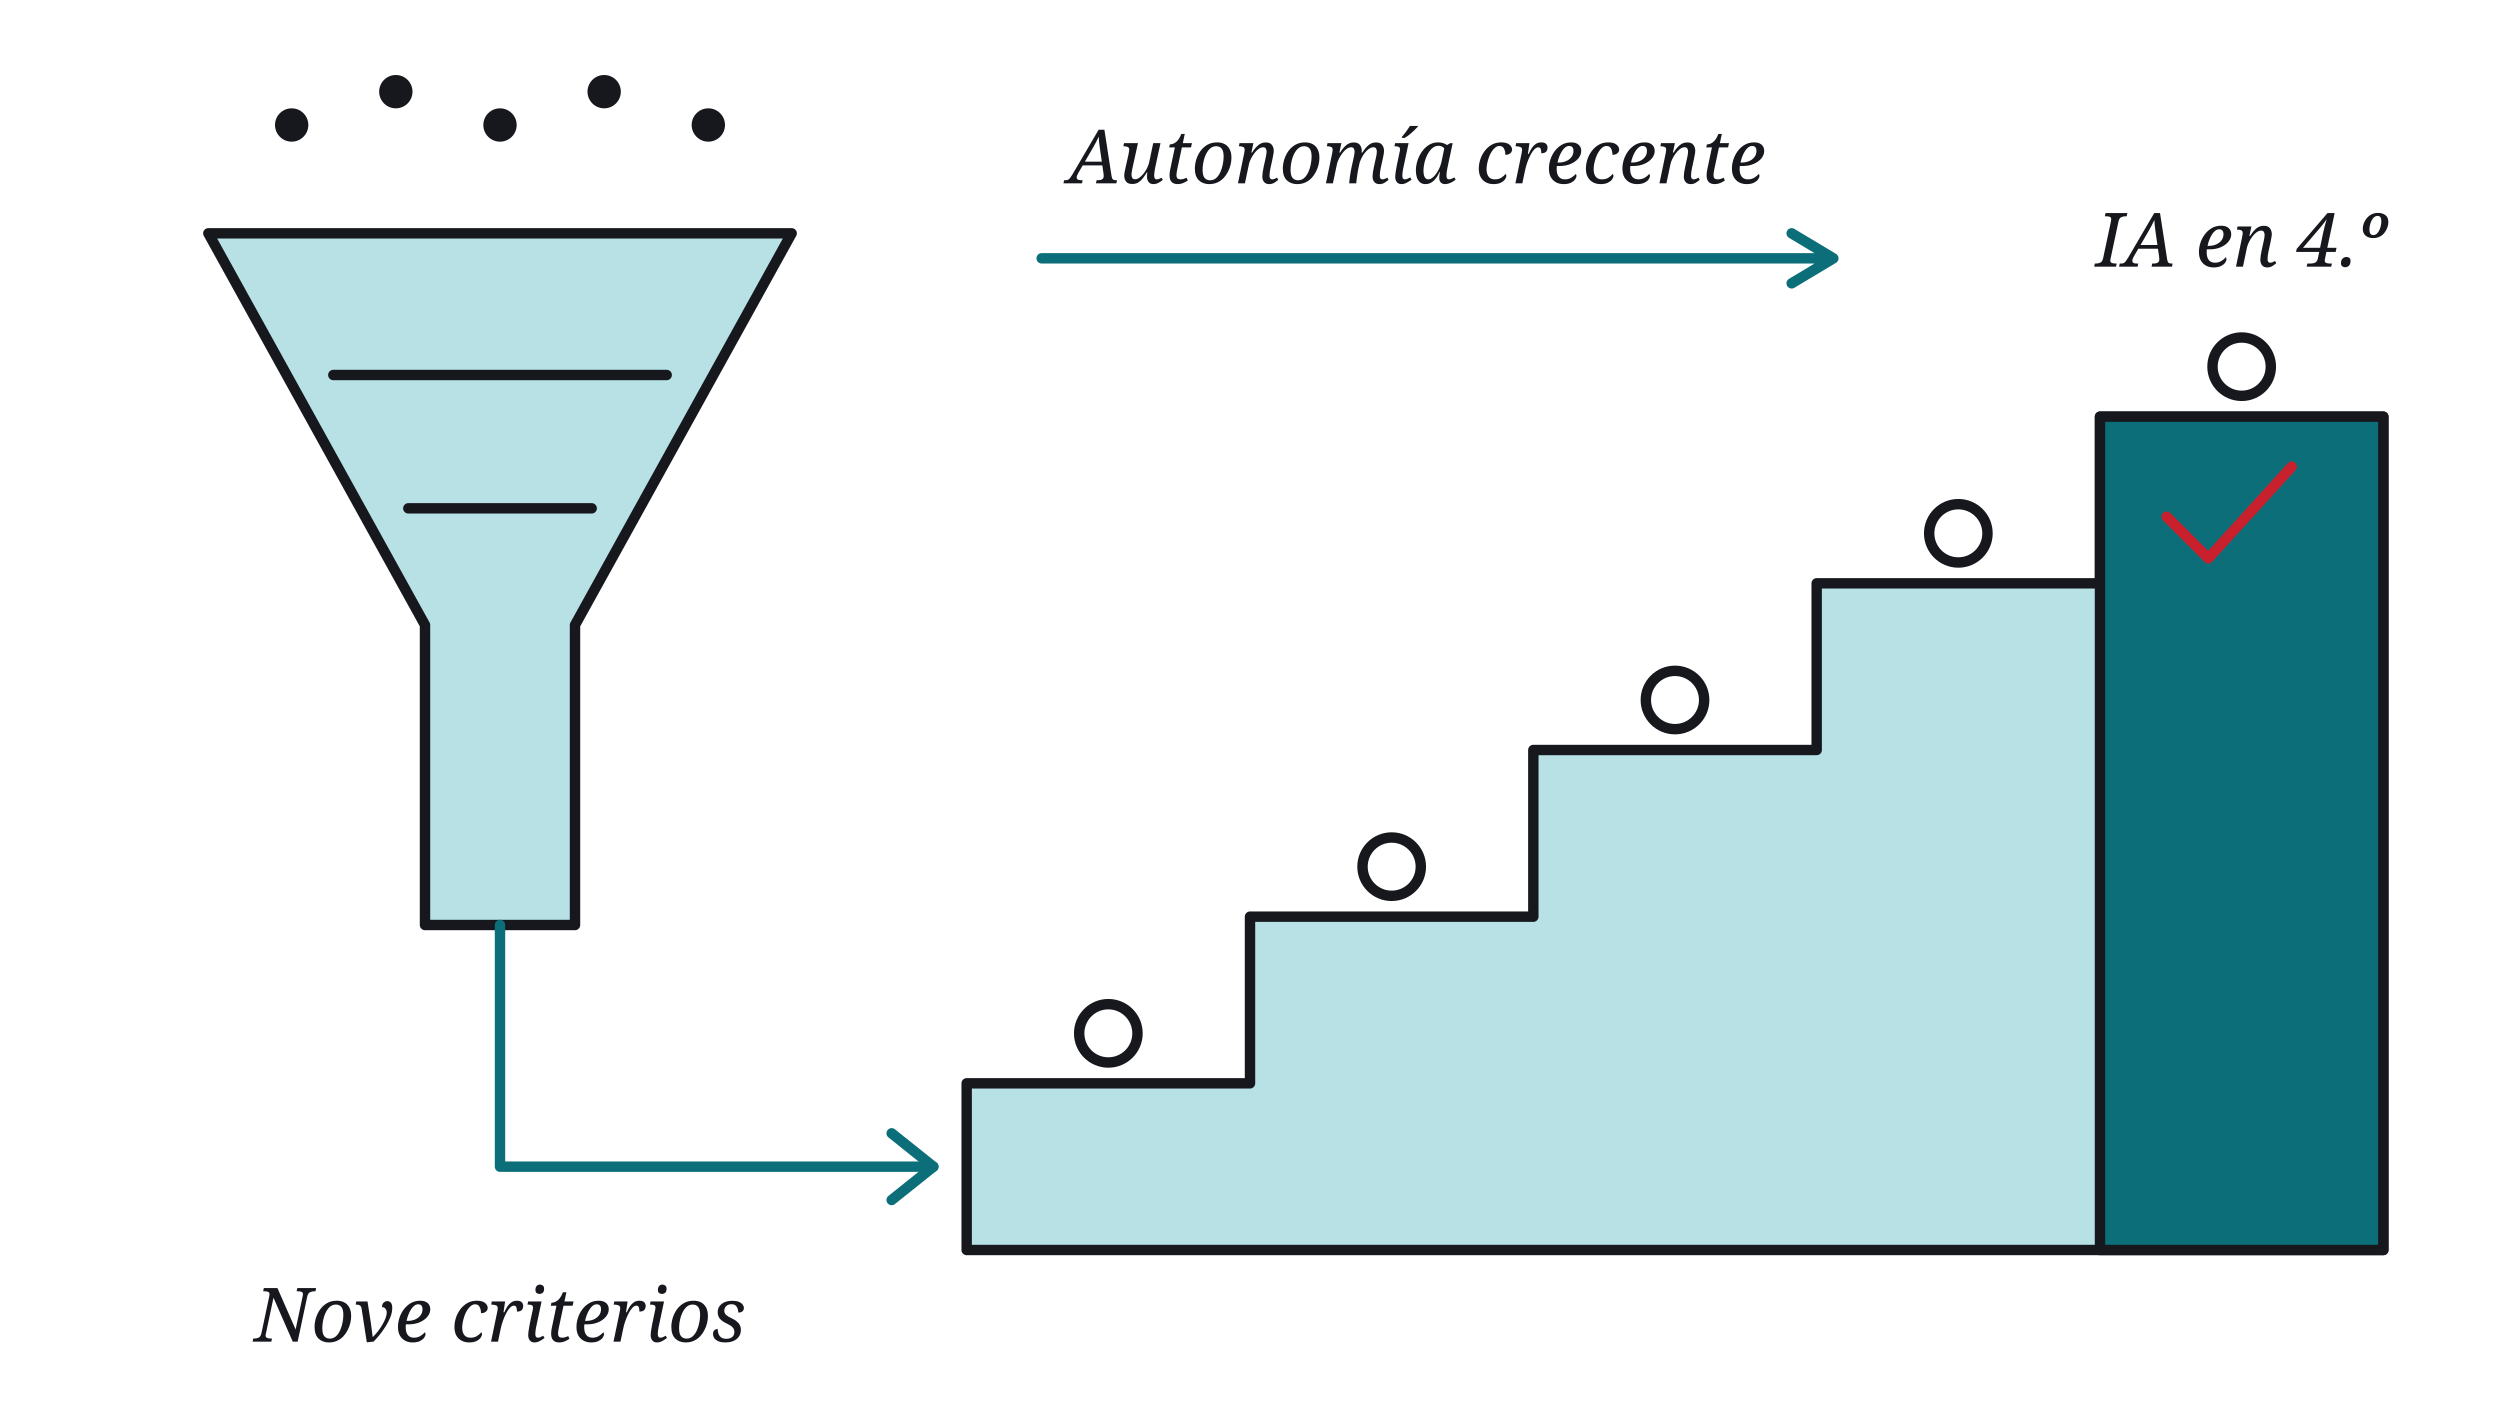
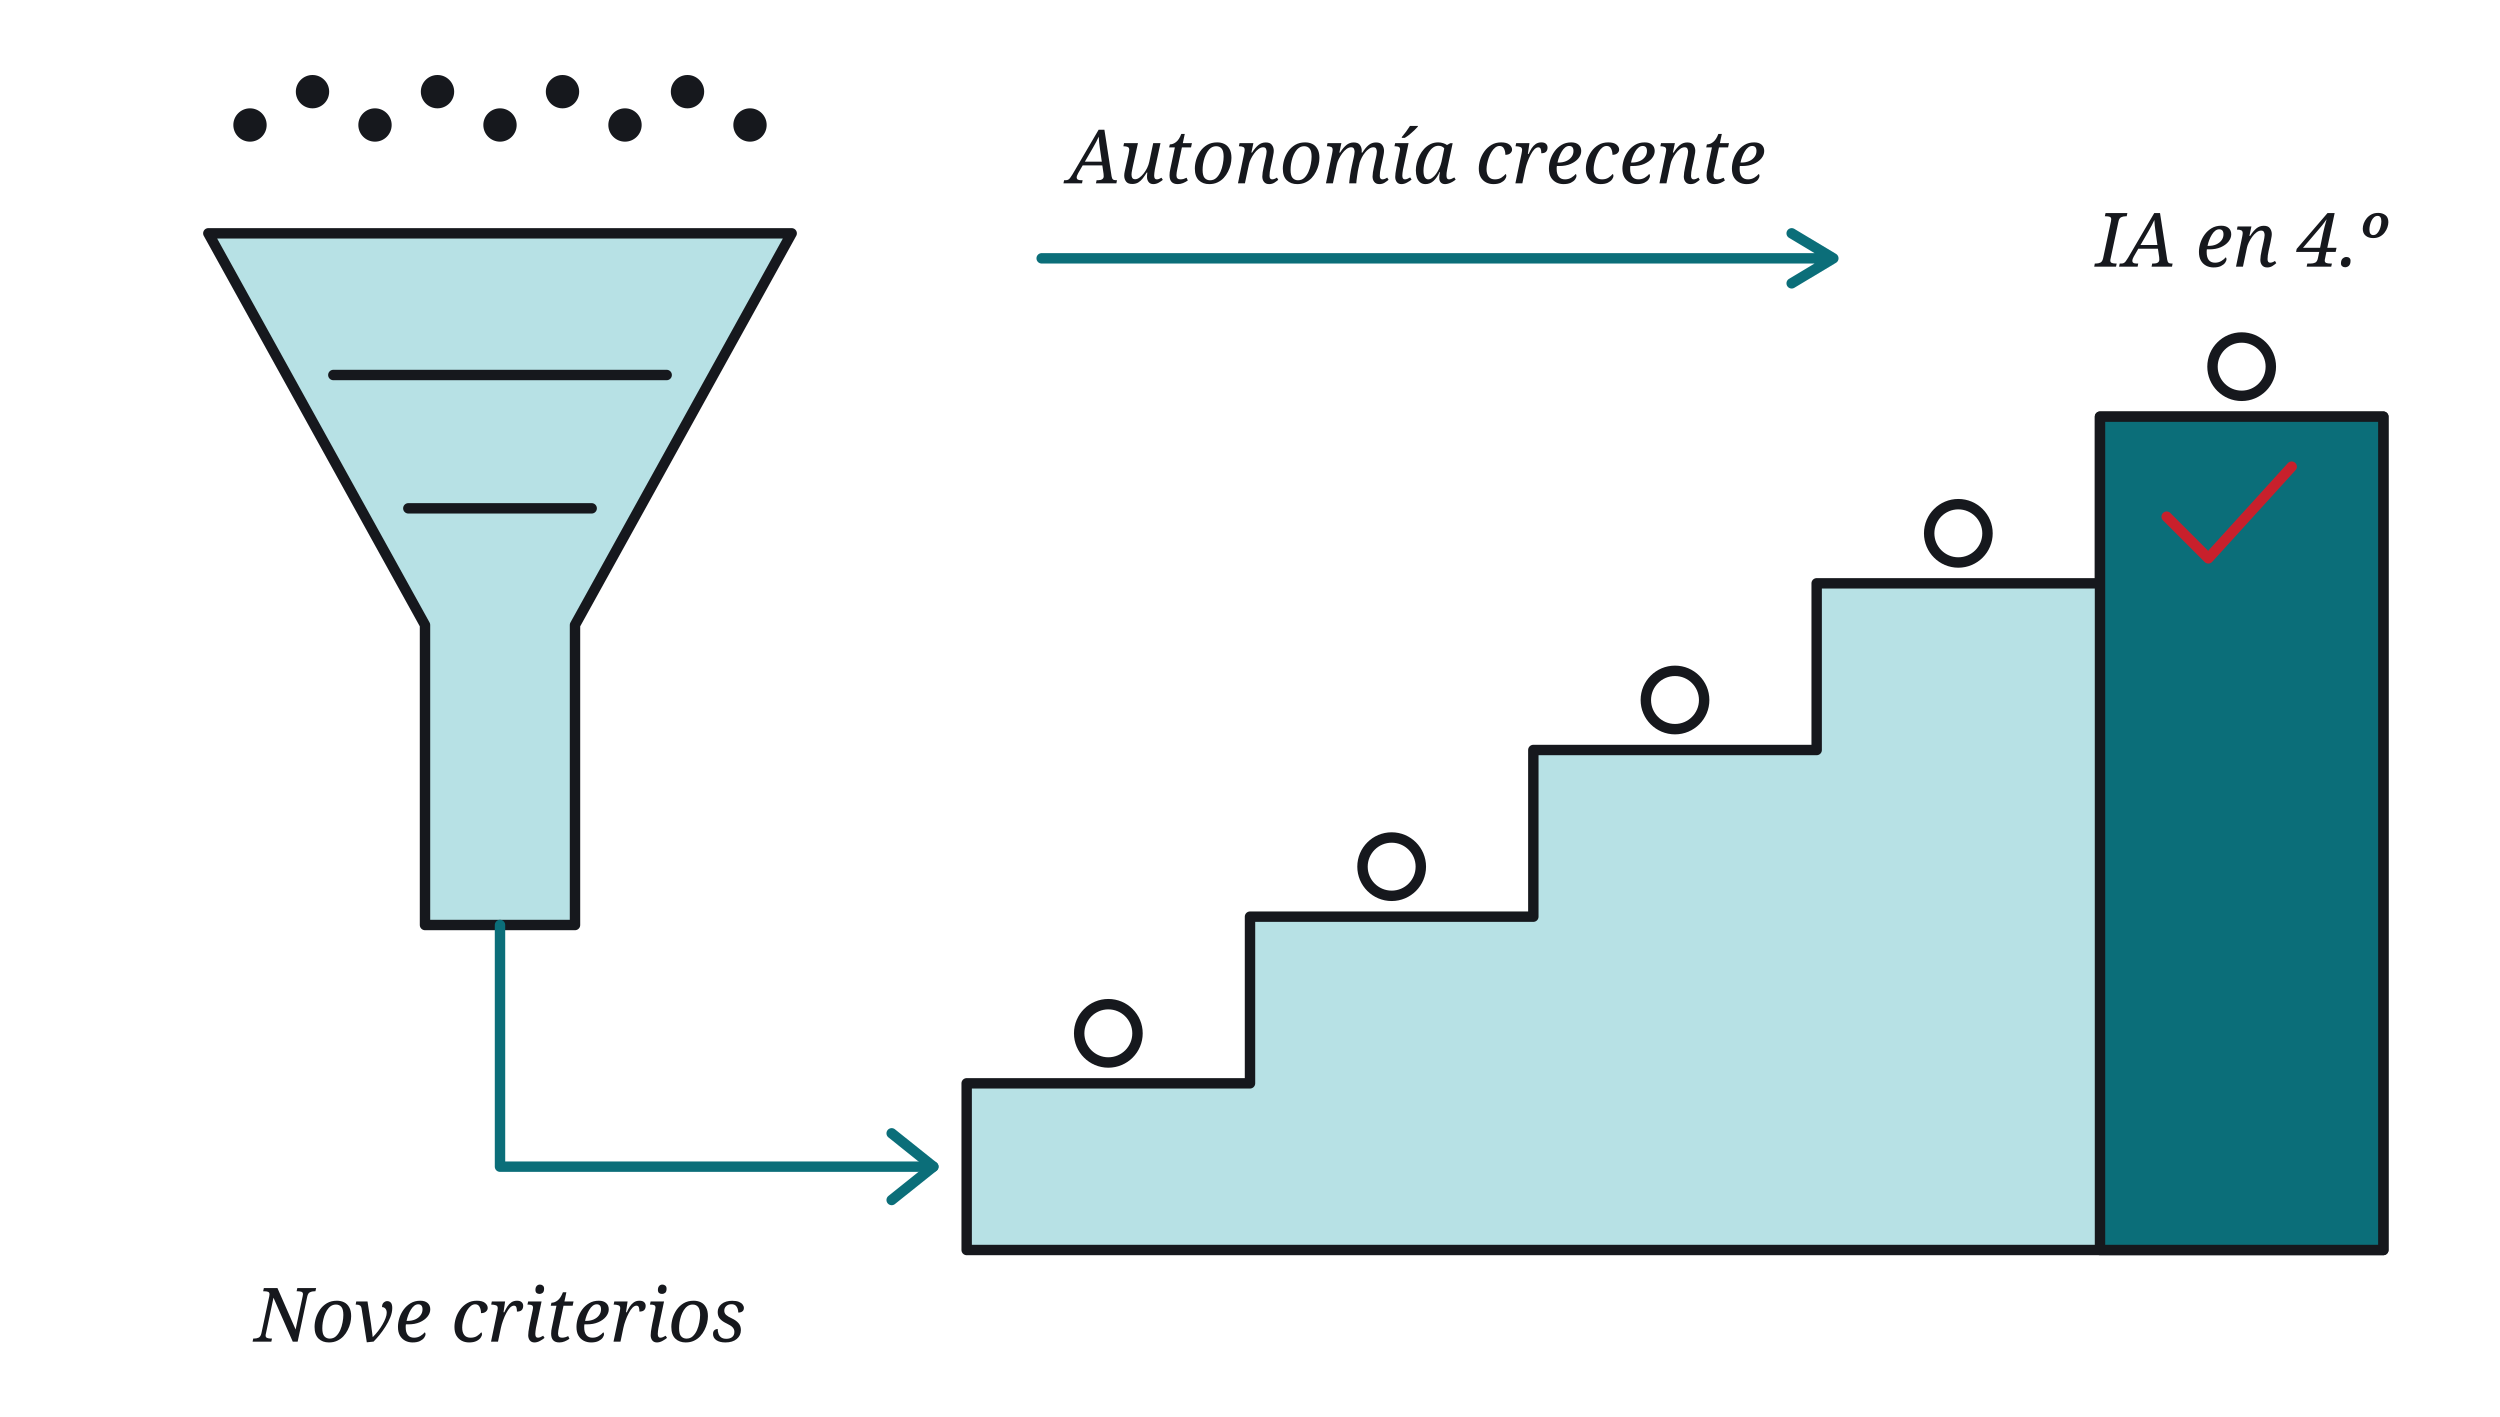
<svg xmlns="http://www.w3.org/2000/svg" class="ilu-d" viewBox="0 0 600 340">
  <style>svg.ilu-d{background:var(--sec-tinte,#e0f2f3)}.ilu-d .t{stroke: var(--ilu-tinta,#16181d); fill: none; stroke-width: 2.5; stroke-linecap: round; stroke-linejoin: round;}.ilu-d .a{stroke: var(--ilu-azul,#0b6e79); fill: none; stroke-width: 2.5; stroke-linecap: round; stroke-linejoin: round;}.ilu-d .r{stroke: var(--ilu-rojo,#c8202c); fill: none; stroke-width: 2.5; stroke-linecap: round; stroke-linejoin: round;}.ilu-d .fa{fill: var(--ilu-relleno,#b7e1e5); stroke: none;}.ilu-d .ft{fill: var(--ilu-tinta,#16181d); stroke: none;}.ilu-d .fz{fill: var(--ilu-azul,#0b6e79); stroke: none;}.ilu-d .lbl{fill: var(--ilu-tinta,#16181d); font-family: 'Newsreader', Georgia, serif; font-style: italic; font-size: 18px;}.ilu-d .num{fill: var(--ilu-tinta,#16181d); font-family: 'Newsreader', Georgia, serif; font-size: 34px; font-weight: 600;}.ilu-d .num-tres{font-size: 38px; font-weight: 700;}.ilu-d .nom-chatgpt{fill: var(--c-herramientas,#1c3faa);}.ilu-d .nom-vce{fill: var(--c-comunidad,#1d7547);}.ilu-d .nom-edumedia{fill: var(--c-multimedia,#a8206f);}.ilu-d .total{fill: var(--ilu-tinta,#16181d); font-family: 'Newsreader', Georgia, serif; font-size: 60px; font-weight: 700;}.ilu-d g.li2{stroke-width: 1.25;}.ilu-d g.li3{stroke-width: 0.833;}.ilu-d g.li4{stroke-width: 0.625;}</style>
-   <circle class="ft" cx="70" cy="30" r="4" />
-   <circle class="ft" cx="95" cy="22" r="4" />
+   <circle class="ft" cx="60" cy="30" r="4" />
+   <circle class="ft" cx="75" cy="22" r="4" />
+   <circle class="ft" cx="90" cy="30" r="4" />
+   <circle class="ft" cx="105" cy="22" r="4" />
  <circle class="ft" cx="120" cy="30" r="4" />
-   <circle class="ft" cx="145" cy="22" r="4" />
-   <circle class="ft" cx="170" cy="30" r="4" />
+   <circle class="ft" cx="135" cy="22" r="4" />
+   <circle class="ft" cx="150" cy="30" r="4" />
+   <circle class="ft" cx="165" cy="22" r="4" />
+   <circle class="ft" cx="180" cy="30" r="4" />
  <path class="fa" d="M50 56 H190 L138 150 V222 L102 222 V150 Z" />
  <path class="t" d="M50 56 H190 L138 150 V222 L102 222 V150 Z" />
  <path class="t" d="M80 90 H160 M98 122 H142" />
  <path class="a" d="M120 222 V280 H224" />
  <path class="a" d="M214 272 L224 280 L214 288" />
  <text class="lbl" x="120" y="322" text-anchor="middle">Nove criterios</text>
  <path class="fa" d="M232 300 V260 H300 V220 H368 V180 H436 V140 H504 V100 H572 V300 Z" />
  <path class="t" d="M232 300 V260 H300 V220 H368 V180 H436 V140 H504 V100 H572 V300 Z" />
  <rect class="fz" x="504" y="100" width="68" height="200" />
  <path class="t" d="M504 100 H572 V300 H504 Z" />
  <circle class="t" cx="266" cy="248" r="7" />
  <circle class="t" cx="334" cy="208" r="7" />
  <circle class="t" cx="402" cy="168" r="7" />
  <circle class="t" cx="470" cy="128" r="7" />
  <circle class="t" cx="538" cy="88" r="7" />
  <text class="lbl" x="340" y="44" text-anchor="middle">Autonomía crecente</text>
  <path class="a" d="M250 62 H440 M430 56 L440 62 L430 68" />
  <text class="lbl" x="538" y="64" text-anchor="middle">IA en 4.º</text>
  <path class="r" d="M520 124 l10 10 l20 -22" />
</svg>
